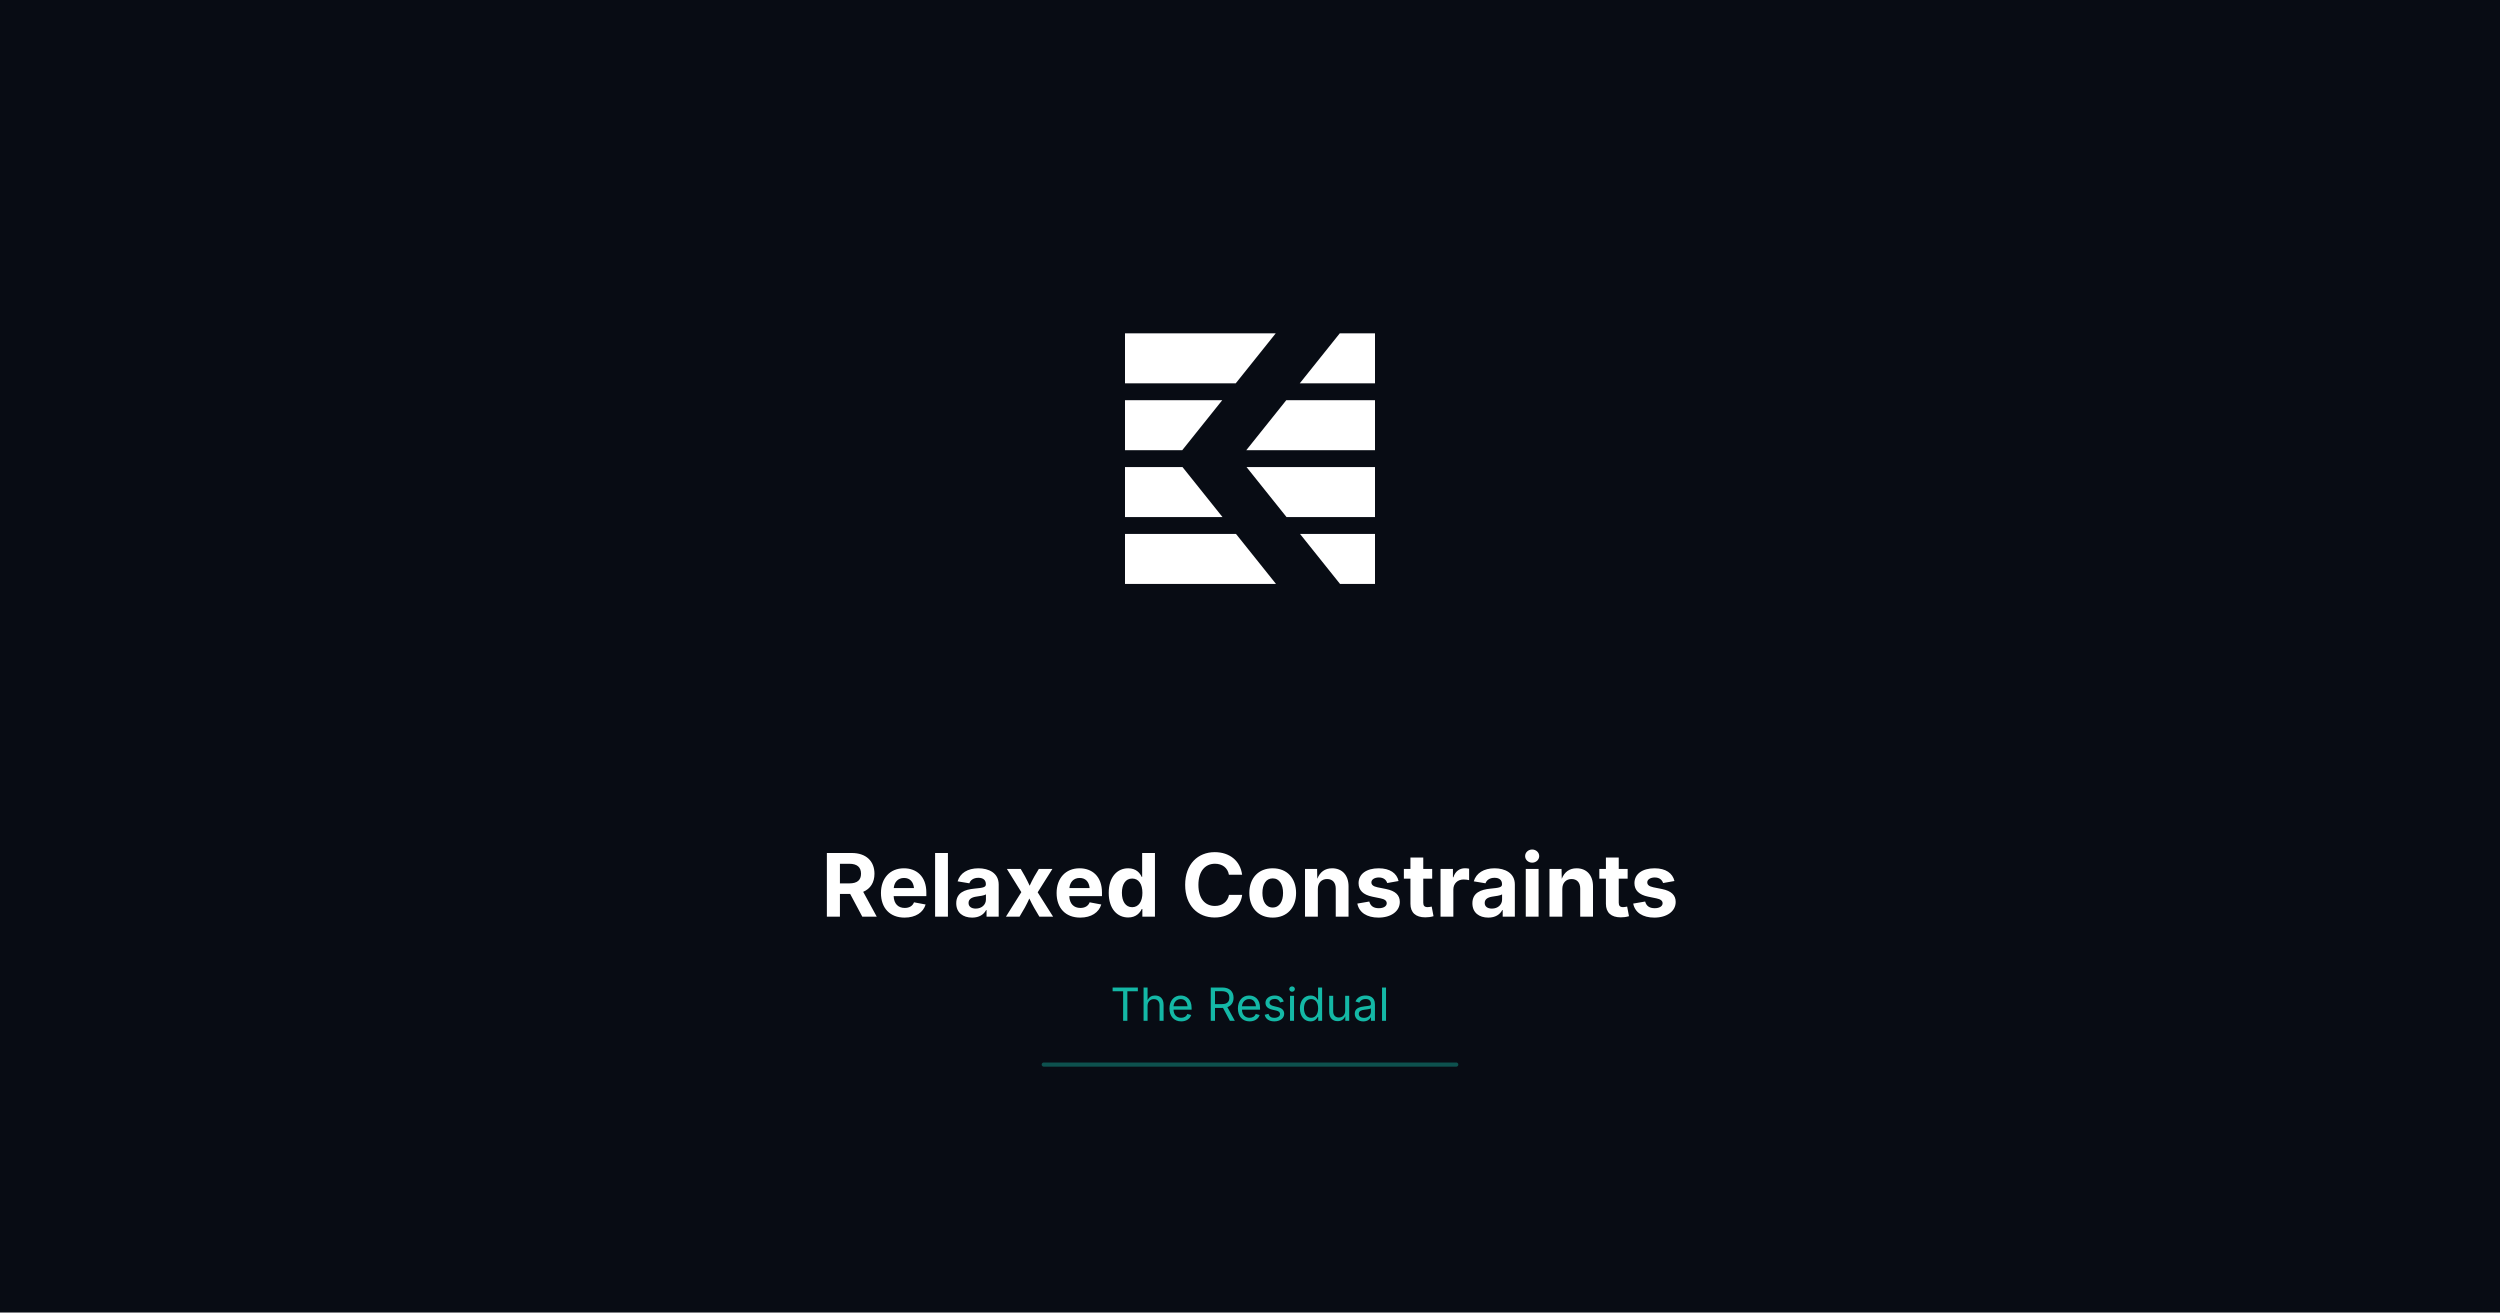
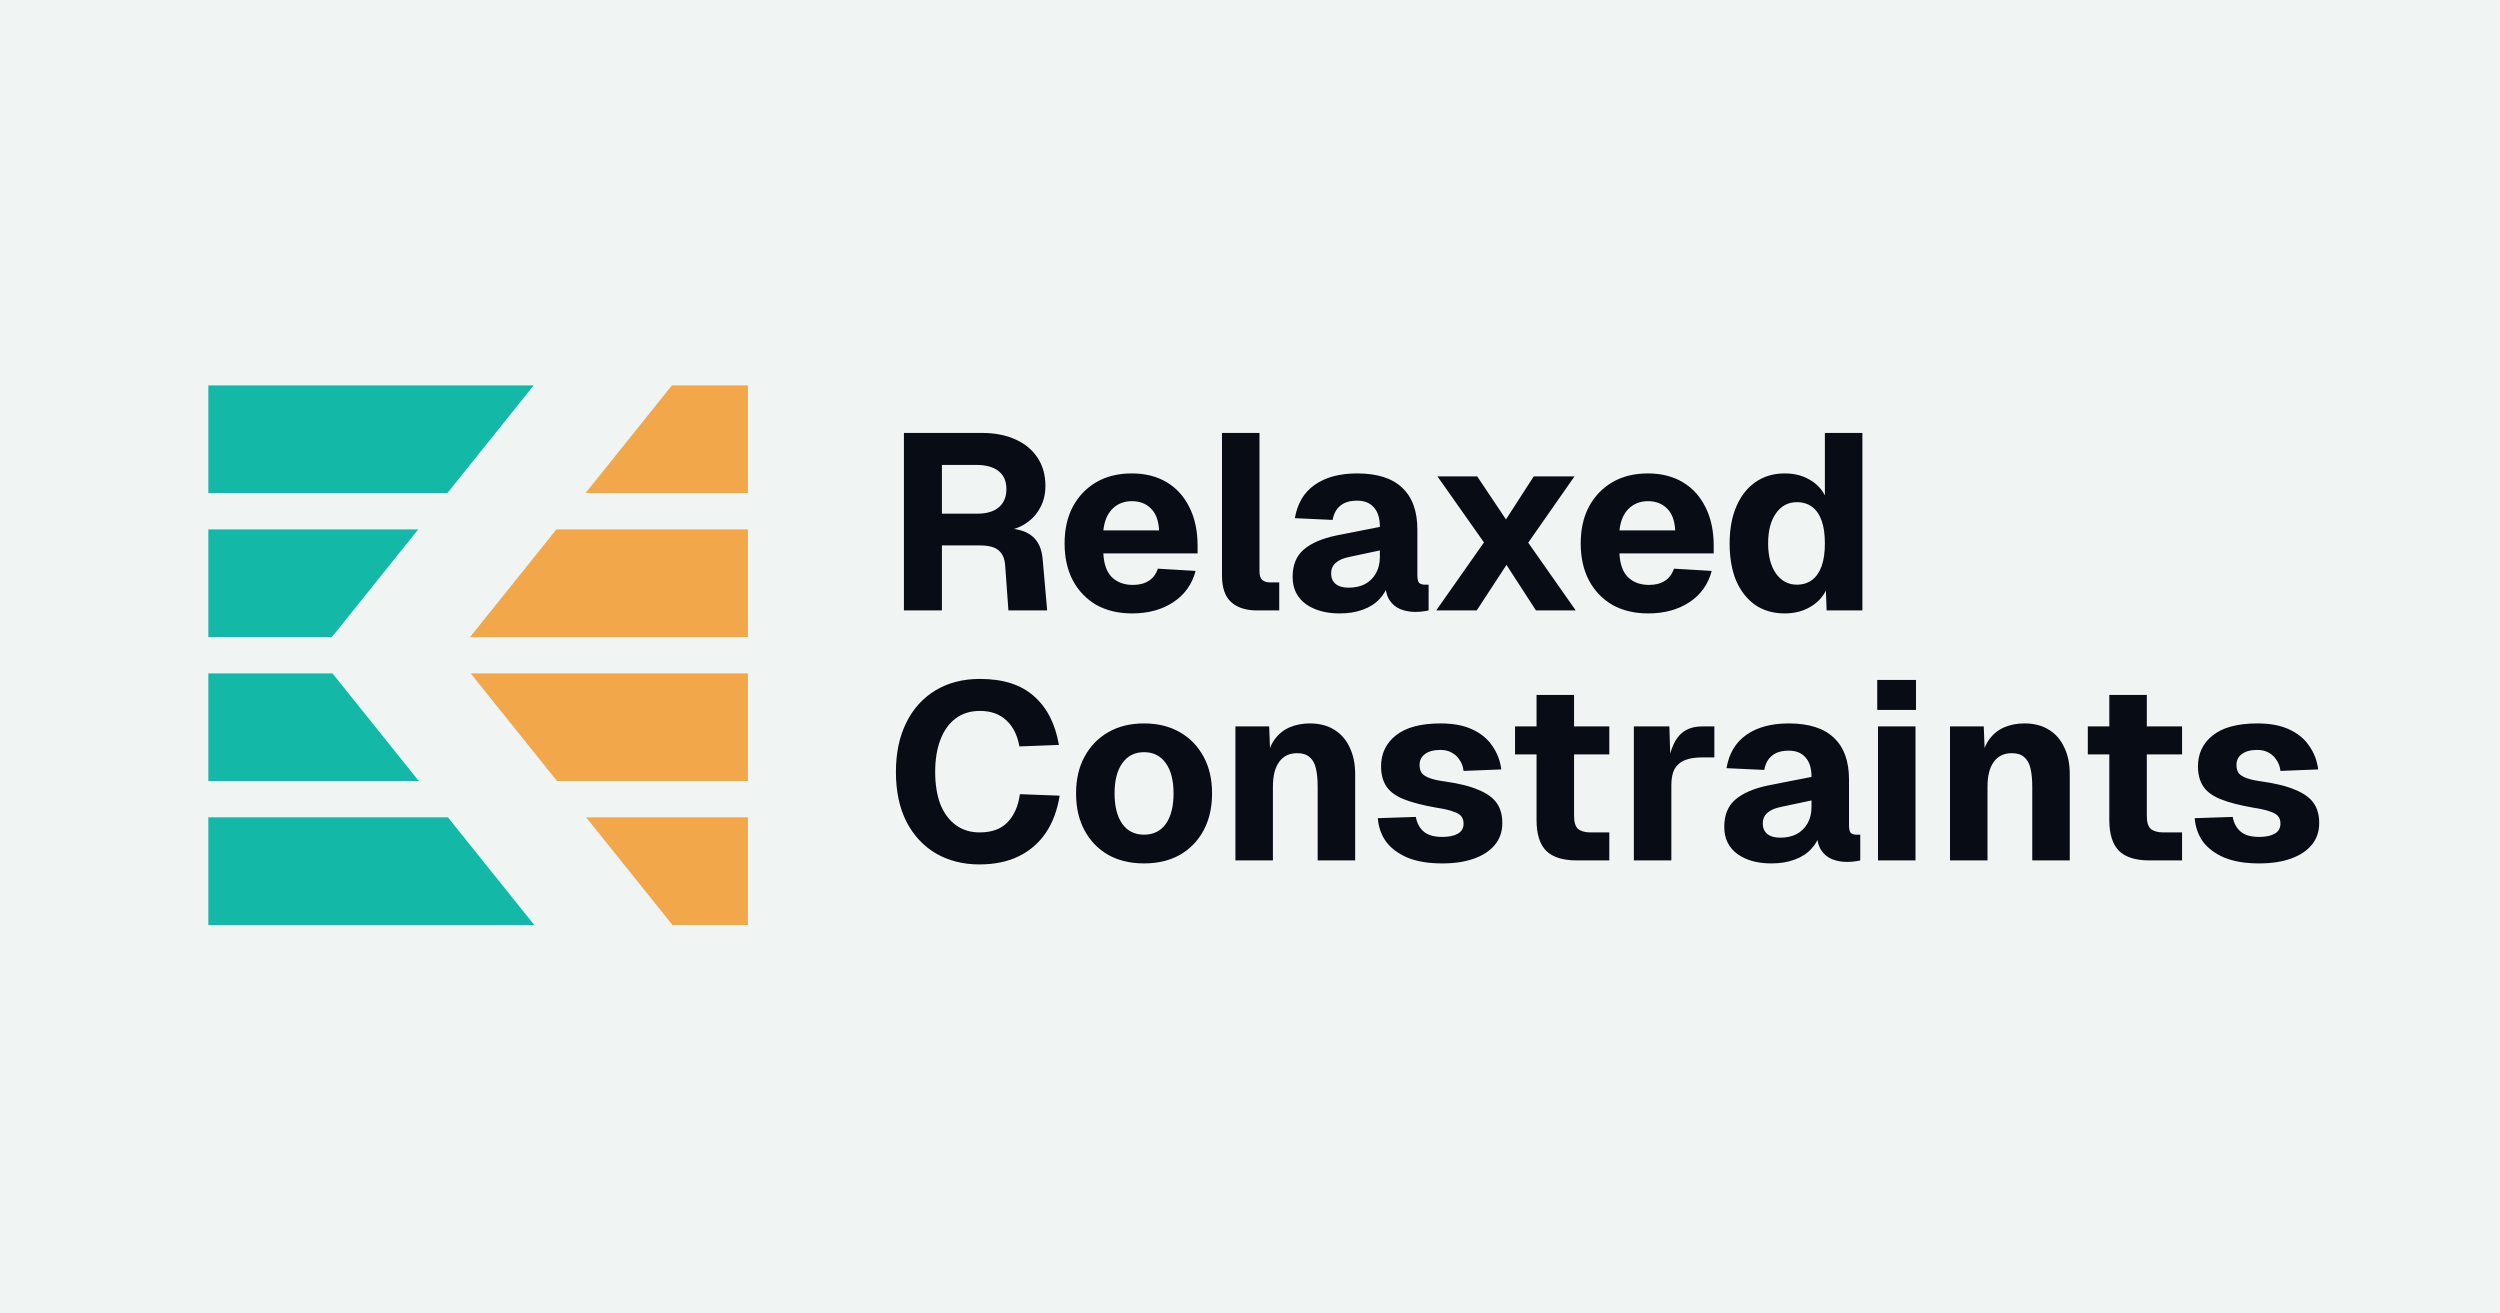
<svg xmlns="http://www.w3.org/2000/svg" width="1200" height="630" viewBox="0 0 1200 630" fill="none">
-   <rect width="1200" height="630" fill="#080c14" />
-   <g transform="translate(540, 160) scale(0.3)">
-     <path d="M279.628 80L343.628 0H400V80H279.628Z" fill="white" />
-     <path d="M177.178 80H0V0H241.178L177.178 80Z" fill="white" />
-     <path d="M258.471 294L194.471 214H400V294H258.471Z" fill="white" />
-     <path d="M156.022 294H0V214H92.022L156.022 294Z" fill="white" />
-     <path d="M344.071 401L280.071 321H400V401H344.071Z" fill="white" />
-     <path d="M241.621 401H0V321H177.622L241.621 401Z" fill="white" />
-     <path d="M194.027 187L258.027 107H400V187H194.027Z" fill="white" />
-     <path d="M91.578 187H0V107H155.578L91.578 187Z" fill="white" />
-   </g>
-   <text x="600" y="440" text-anchor="middle" font-family="Inter, Manrope, -apple-system, sans-serif" font-size="42" font-weight="700" fill="white">Relaxed Constraints</text>
-   <text x="600" y="490" text-anchor="middle" font-family="Inter, -apple-system, sans-serif" font-size="22" fill="#14b8a6">The Residual</text>
-   <rect x="500" y="510" width="200" height="2" rx="1" fill="#14b8a6" opacity="0.4" />
+   <rect width="1200" height="630" fill="#F0F4F3" />
+   <path d="M433.88 293V207.8H471.2C477.44 207.8 482.84 208.84 487.4 210.92C492.04 213 495.6 215.96 498.08 219.8C500.56 223.56 501.8 228.04 501.8 233.24C501.8 237.16 500.96 240.64 499.28 243.68C497.68 246.72 495.44 249.2 492.56 251.12C489.76 253.04 486.52 254.24 482.84 254.72L482.48 253.64C488.16 253.64 492.48 254.88 495.44 257.36C498.4 259.76 500.08 263.48 500.48 268.52L502.64 293H484.04L482.48 271.4C482.24 268.12 481.2 265.72 479.36 264.2C477.6 262.6 474.56 261.8 470.24 261.8H452.12V293H433.88ZM452.12 246.56H469.16C473.56 246.56 476.96 245.56 479.36 243.56C481.84 241.48 483.08 238.56 483.08 234.8C483.08 230.96 481.84 228.08 479.36 226.16C476.88 224.16 473.28 223.16 468.56 223.16H452.12V246.56ZM543.403 294.44C536.843 294.44 531.123 293.08 526.243 290.36C521.443 287.56 517.683 283.64 514.963 278.6C512.323 273.56 511.003 267.64 511.003 260.84C511.003 254.04 512.323 248.16 514.963 243.2C517.683 238.16 521.443 234.24 526.243 231.44C531.043 228.64 536.723 227.24 543.283 227.24C549.683 227.24 555.243 228.64 559.963 231.44C564.683 234.24 568.323 238.24 570.883 243.44C573.523 248.64 574.843 254.84 574.843 262.04V265.64H529.603C529.843 270.76 531.203 274.56 533.683 277.04C536.243 279.52 539.603 280.76 543.763 280.76C546.803 280.76 549.323 280.12 551.323 278.84C553.403 277.56 554.883 275.6 555.763 272.96L573.883 274.04C572.203 280.44 568.643 285.44 563.203 289.04C557.763 292.64 551.163 294.44 543.403 294.44ZM529.603 254.6H556.363C556.123 249.88 554.803 246.36 552.403 244.04C550.083 241.72 547.043 240.56 543.283 240.56C539.523 240.56 536.403 241.8 533.923 244.28C531.523 246.68 530.083 250.12 529.603 254.6ZM603.353 293C598.073 293 593.953 291.68 590.993 289.04C588.033 286.4 586.553 282.12 586.553 276.2V207.8H604.553V274.28C604.553 276.2 604.993 277.56 605.873 278.36C606.753 279.16 608.033 279.56 609.713 279.56H614.033V293H603.353ZM643.016 294.44C636.376 294.44 630.936 292.92 626.696 289.88C622.536 286.76 620.456 282.44 620.456 276.92C620.456 271.24 622.216 266.88 625.736 263.84C629.336 260.72 634.616 258.44 641.576 257L662.336 252.92C662.336 248.76 661.376 245.64 659.456 243.56C657.616 241.4 654.936 240.32 651.416 240.32C647.976 240.32 645.296 241.12 643.376 242.72C641.456 244.24 640.216 246.52 639.656 249.56L621.536 248.72C622.736 241.68 625.896 236.36 631.016 232.76C636.216 229.08 643.016 227.24 651.416 227.24C661.016 227.24 668.216 229.52 673.016 234.08C677.896 238.64 680.336 245.32 680.336 254.12V276.08C680.336 277.92 680.616 279.16 681.176 279.8C681.816 280.36 682.736 280.64 683.936 280.64H685.736V293C685.176 293.16 684.256 293.32 682.976 293.48C681.776 293.64 680.576 293.72 679.376 293.72C676.816 293.72 674.416 293.28 672.176 292.4C670.016 291.52 668.256 290.04 666.896 287.96C665.536 285.8 664.856 282.76 664.856 278.84L666.416 280.04C665.616 282.92 664.176 285.44 662.096 287.6C660.096 289.76 657.456 291.44 654.176 292.64C650.976 293.84 647.256 294.44 643.016 294.44ZM647.336 282.08C650.296 282.08 652.896 281.52 655.136 280.4C657.376 279.2 659.136 277.48 660.416 275.24C661.696 273 662.336 270.36 662.336 267.32V264.2L647.696 267.32C644.816 267.88 642.616 268.84 641.096 270.2C639.656 271.48 638.936 273.16 638.936 275.24C638.936 277.4 639.656 279.08 641.096 280.28C642.536 281.48 644.616 282.08 647.336 282.08ZM689.387 293L712.307 260.36L689.987 228.68H709.067L722.867 249.32L736.187 228.68H755.747L733.547 260.48L756.347 293H737.267L723.107 271.16L708.827 293H689.387ZM791.137 294.44C784.577 294.44 778.857 293.08 773.977 290.36C769.177 287.56 765.417 283.64 762.697 278.6C760.057 273.56 758.737 267.64 758.737 260.84C758.737 254.04 760.057 248.16 762.697 243.2C765.417 238.16 769.177 234.24 773.977 231.44C778.777 228.64 784.457 227.24 791.017 227.24C797.417 227.24 802.977 228.64 807.697 231.44C812.417 234.24 816.057 238.24 818.617 243.44C821.257 248.64 822.577 254.84 822.577 262.04V265.64H777.337C777.577 270.76 778.937 274.56 781.417 277.04C783.977 279.52 787.337 280.76 791.497 280.76C794.537 280.76 797.057 280.12 799.057 278.84C801.137 277.56 802.617 275.6 803.497 272.96L821.617 274.04C819.937 280.44 816.377 285.44 810.937 289.04C805.497 292.64 798.897 294.44 791.137 294.44ZM777.337 254.6H804.097C803.857 249.88 802.537 246.36 800.137 244.04C797.817 241.72 794.777 240.56 791.017 240.56C787.257 240.56 784.137 241.8 781.657 244.28C779.257 246.68 777.817 250.12 777.337 254.6ZM856.621 294.44C851.181 294.44 846.461 293.08 842.461 290.36C838.541 287.56 835.501 283.68 833.341 278.72C831.261 273.68 830.221 267.72 830.221 260.84C830.221 253.96 831.301 248.04 833.461 243.08C835.621 238.04 838.661 234.16 842.581 231.44C846.581 228.64 851.261 227.24 856.621 227.24C861.181 227.24 865.101 228.2 868.381 230.12C871.741 231.96 874.261 234.52 875.941 237.8V207.8H893.941V293H876.781L876.421 283.52C874.661 286.96 872.021 289.64 868.501 291.56C865.061 293.48 861.101 294.44 856.621 294.44ZM862.501 280.64C865.381 280.64 867.821 279.88 869.821 278.36C871.821 276.84 873.341 274.64 874.381 271.76C875.421 268.8 875.941 265.16 875.941 260.84C875.941 256.44 875.421 252.8 874.381 249.92C873.341 246.96 871.821 244.76 869.821 243.32C867.821 241.8 865.381 241.04 862.501 241.04C858.261 241.04 854.901 242.84 852.421 246.44C849.941 249.96 848.701 254.76 848.701 260.84C848.701 266.84 849.941 271.64 852.421 275.24C854.981 278.84 858.341 280.64 862.501 280.64ZM470 414.92C462.24 414.92 455.32 413.16 449.24 409.64C443.24 406.12 438.52 401.04 435.08 394.4C431.72 387.76 430.04 379.8 430.04 370.52C430.04 361.48 431.68 353.64 434.96 347C438.24 340.28 442.92 335.08 449 331.4C455.08 327.72 462.2 325.88 470.36 325.88C481.48 325.88 490.12 328.64 496.28 334.16C502.52 339.6 506.52 347.4 508.28 357.56L489.32 358.28C488.36 352.92 486.28 348.76 483.08 345.8C479.88 342.76 475.64 341.24 470.36 341.24C465.8 341.24 461.92 342.44 458.72 344.84C455.52 347.24 453.08 350.64 451.4 355.04C449.72 359.44 448.88 364.6 448.88 370.52C448.88 376.52 449.72 381.72 451.4 386.12C453.16 390.44 455.64 393.76 458.84 396.08C462.04 398.4 465.84 399.56 470.24 399.56C476 399.56 480.44 397.96 483.56 394.76C486.76 391.48 488.76 386.96 489.56 381.2L508.64 381.92C507.52 388.88 505.32 394.8 502.04 399.68C498.76 404.56 494.44 408.32 489.08 410.96C483.8 413.6 477.44 414.92 470 414.92ZM549.15 414.44C542.59 414.44 536.87 413.08 531.99 410.36C527.11 407.56 523.31 403.64 520.59 398.6C517.87 393.56 516.51 387.64 516.51 380.84C516.51 374.04 517.87 368.16 520.59 363.2C523.31 358.16 527.11 354.24 531.99 351.44C536.87 348.64 542.59 347.24 549.15 347.24C555.71 347.24 561.43 348.64 566.31 351.44C571.19 354.24 574.99 358.16 577.71 363.2C580.43 368.16 581.79 374.04 581.79 380.84C581.79 387.64 580.43 393.56 577.71 398.6C574.99 403.64 571.19 407.56 566.31 410.36C561.43 413.08 555.71 414.44 549.15 414.44ZM549.15 400.64C553.63 400.64 557.11 398.92 559.59 395.48C562.07 391.96 563.31 387.08 563.31 380.84C563.31 374.6 562.07 369.76 559.59 366.32C557.11 362.8 553.63 361.04 549.15 361.04C544.67 361.04 541.19 362.8 538.71 366.32C536.23 369.76 534.99 374.6 534.99 380.84C534.99 387.08 536.23 391.96 538.71 395.48C541.19 398.92 544.67 400.64 549.15 400.64ZM592.998 413V348.68H609.198L609.918 367.52L607.638 366.92C608.278 362.12 609.558 358.28 611.478 355.4C613.478 352.52 615.958 350.44 618.918 349.16C621.878 347.88 625.118 347.24 628.638 347.24C633.278 347.24 637.198 348.24 640.398 350.24C643.678 352.24 646.158 355.08 647.838 358.76C649.598 362.36 650.478 366.64 650.478 371.6V413H632.478V377.6C632.478 374.16 632.198 371.24 631.638 368.84C631.078 366.44 630.078 364.64 628.638 363.44C627.198 362.16 625.198 361.52 622.638 361.52C618.878 361.52 615.998 362.92 613.998 365.72C611.998 368.44 610.998 372.4 610.998 377.6V413H592.998ZM692.314 414.44C685.674 414.44 680.114 413.52 675.634 411.68C671.154 409.76 667.714 407.2 665.314 404C662.994 400.72 661.674 396.96 661.354 392.72L679.594 392.12C680.154 395.16 681.434 397.52 683.434 399.2C685.434 400.88 688.394 401.72 692.314 401.72C695.514 401.72 697.994 401.2 699.754 400.16C701.594 399.12 702.514 397.52 702.514 395.36C702.514 394 702.194 392.88 701.554 392C700.914 391.04 699.634 390.24 697.714 389.6C695.874 388.88 693.114 388.24 689.434 387.68C682.634 386.48 677.314 385.08 673.474 383.48C669.634 381.88 666.914 379.8 665.314 377.24C663.714 374.68 662.914 371.56 662.914 367.88C662.914 361.72 665.274 356.76 669.994 353C674.794 349.16 681.954 347.24 691.474 347.24C697.554 347.24 702.634 348.2 706.714 350.12C710.874 352.04 714.074 354.68 716.314 358.04C718.634 361.32 720.074 365.08 720.634 369.32L702.514 370.04C702.274 367.96 701.634 366.2 700.594 364.76C699.634 363.24 698.394 362.08 696.874 361.28C695.354 360.4 693.514 359.96 691.354 359.96C688.154 359.96 685.674 360.64 683.914 362C682.234 363.28 681.394 365 681.394 367.16C681.394 368.76 681.754 370.08 682.474 371.12C683.274 372.08 684.554 372.88 686.314 373.52C688.074 374.16 690.434 374.68 693.394 375.08C700.274 376.04 705.714 377.4 709.714 379.16C713.794 380.84 716.714 382.96 718.474 385.52C720.234 388.08 721.114 391.24 721.114 395C721.114 399.16 719.914 402.68 717.514 405.56C715.114 408.44 711.754 410.64 707.434 412.16C703.194 413.68 698.154 414.44 692.314 414.44ZM756.865 413C750.225 413 745.345 411.48 742.225 408.44C739.105 405.32 737.545 400.4 737.545 393.68V333.56H755.545V391.52C755.545 394.64 756.185 396.76 757.465 397.88C758.825 399 760.825 399.56 763.465 399.56H772.465V413H756.865ZM727.225 362.12V348.68H772.465V362.12H727.225ZM784.248 413V348.68H801.288L801.888 367.4L800.568 367.04C801.608 360.56 803.448 355.88 806.088 353C808.728 350.12 812.368 348.68 817.008 348.68H822.888V363.56H817.008C813.648 363.56 810.888 364 808.728 364.88C806.568 365.76 804.928 367.16 803.808 369.08C802.768 371 802.248 373.6 802.248 376.88V413H784.248ZM850.203 414.44C843.563 414.44 838.123 412.92 833.883 409.88C829.723 406.76 827.643 402.44 827.643 396.92C827.643 391.24 829.403 386.88 832.923 383.84C836.523 380.72 841.803 378.44 848.763 377L869.523 372.92C869.523 368.76 868.563 365.64 866.643 363.56C864.803 361.4 862.123 360.32 858.603 360.32C855.163 360.32 852.483 361.12 850.563 362.72C848.643 364.24 847.403 366.52 846.843 369.56L828.723 368.72C829.923 361.68 833.083 356.36 838.203 352.76C843.403 349.08 850.203 347.24 858.603 347.24C868.203 347.24 875.403 349.52 880.203 354.08C885.083 358.64 887.523 365.32 887.523 374.12V396.08C887.523 397.92 887.803 399.16 888.363 399.8C889.003 400.36 889.923 400.64 891.123 400.64H892.923V413C892.363 413.16 891.443 413.32 890.163 413.48C888.963 413.64 887.763 413.72 886.563 413.72C884.003 413.72 881.603 413.28 879.363 412.4C877.203 411.52 875.443 410.04 874.083 407.96C872.723 405.8 872.043 402.76 872.043 398.84L873.603 400.04C872.803 402.92 871.363 405.44 869.283 407.6C867.283 409.76 864.643 411.44 861.363 412.64C858.163 413.84 854.443 414.44 850.203 414.44ZM854.523 402.08C857.483 402.08 860.083 401.52 862.323 400.4C864.563 399.2 866.323 397.48 867.603 395.24C868.883 393 869.523 390.36 869.523 387.32V384.2L854.883 387.32C852.003 387.88 849.803 388.84 848.283 390.2C846.843 391.48 846.123 393.16 846.123 395.24C846.123 397.4 846.843 399.08 848.283 400.28C849.723 401.48 851.803 402.08 854.523 402.08ZM901.436 413V348.68H919.436V413H901.436ZM901.076 340.76V326.36H919.676V340.76H901.076ZM936.006 413V348.68H952.206L952.926 367.52L950.646 366.92C951.286 362.12 952.566 358.28 954.486 355.4C956.486 352.52 958.966 350.44 961.926 349.16C964.886 347.88 968.126 347.24 971.646 347.24C976.286 347.24 980.206 348.24 983.406 350.24C986.686 352.24 989.166 355.08 990.846 358.76C992.606 362.36 993.486 366.64 993.486 371.6V413H975.486V377.6C975.486 374.16 975.206 371.24 974.646 368.84C974.086 366.44 973.086 364.64 971.646 363.44C970.206 362.16 968.206 361.52 965.646 361.52C961.886 361.52 959.006 362.92 957.006 365.72C955.006 368.44 954.006 372.4 954.006 377.6V413H936.006ZM1031.79 413C1025.15 413 1020.27 411.48 1017.15 408.44C1014.03 405.32 1012.47 400.4 1012.47 393.68V333.56H1030.47V391.52C1030.47 394.64 1031.11 396.76 1032.39 397.88C1033.75 399 1035.75 399.56 1038.39 399.56H1047.39V413H1031.79ZM1002.15 362.12V348.68H1047.39V362.12H1002.15ZM1084.42 414.44C1077.78 414.44 1072.22 413.52 1067.74 411.68C1063.26 409.76 1059.82 407.2 1057.42 404C1055.1 400.72 1053.78 396.96 1053.46 392.72L1071.7 392.12C1072.26 395.16 1073.54 397.52 1075.54 399.2C1077.54 400.88 1080.5 401.72 1084.42 401.72C1087.62 401.72 1090.1 401.2 1091.86 400.16C1093.7 399.12 1094.62 397.52 1094.62 395.36C1094.62 394 1094.3 392.88 1093.66 392C1093.02 391.04 1091.74 390.24 1089.82 389.6C1087.98 388.88 1085.22 388.24 1081.54 387.68C1074.74 386.48 1069.42 385.08 1065.58 383.48C1061.74 381.88 1059.02 379.8 1057.42 377.24C1055.82 374.68 1055.02 371.56 1055.02 367.88C1055.02 361.72 1057.38 356.76 1062.1 353C1066.9 349.16 1074.06 347.24 1083.58 347.24C1089.66 347.24 1094.74 348.2 1098.82 350.12C1102.98 352.04 1106.18 354.68 1108.42 358.04C1110.74 361.32 1112.18 365.08 1112.74 369.32L1094.62 370.04C1094.38 367.96 1093.74 366.2 1092.7 364.76C1091.74 363.24 1090.5 362.08 1088.98 361.28C1087.46 360.4 1085.62 359.96 1083.46 359.96C1080.26 359.96 1077.78 360.64 1076.02 362C1074.34 363.28 1073.5 365 1073.5 367.16C1073.5 368.76 1073.86 370.08 1074.58 371.12C1075.38 372.08 1076.66 372.88 1078.42 373.52C1080.18 374.16 1082.54 374.68 1085.5 375.08C1092.38 376.04 1097.82 377.4 1101.82 379.16C1105.9 380.84 1108.82 382.96 1110.58 385.52C1112.34 388.08 1113.22 391.24 1113.22 395C1113.22 399.16 1112.02 402.68 1109.62 405.56C1107.22 408.44 1103.86 410.64 1099.54 412.16C1095.3 413.68 1090.26 414.44 1084.42 414.44Z" fill="#080C14" />
+   <path d="M281.059 236.671L322.499 185H359V236.671H281.059Z" fill="#F2A74B" />
+   <path d="M214.723 236.671H100V185H256.163L214.723 236.671Z" fill="#14B8A6" />
+   <path d="M267.36 374.89L225.92 323.219H359V374.89H267.36Z" fill="#F2A74B" />
+   <path d="M201.024 374.89H100V323.219H159.584L201.024 374.89Z" fill="#14B8A6" />
+   <path d="M322.786 444L281.346 392.329H359V444H322.786Z" fill="#F2A74B" />
+   <path d="M256.45 444H100V392.329H215.01L256.45 444Z" fill="#14B8A6" />
+   <path d="M225.633 305.781L267.073 254.11H359V305.781H225.633Z" fill="#F2A74B" />
+   <path d="M159.297 305.781H100V254.11H200.737L159.297 305.781Z" fill="#14B8A6" />
</svg>
